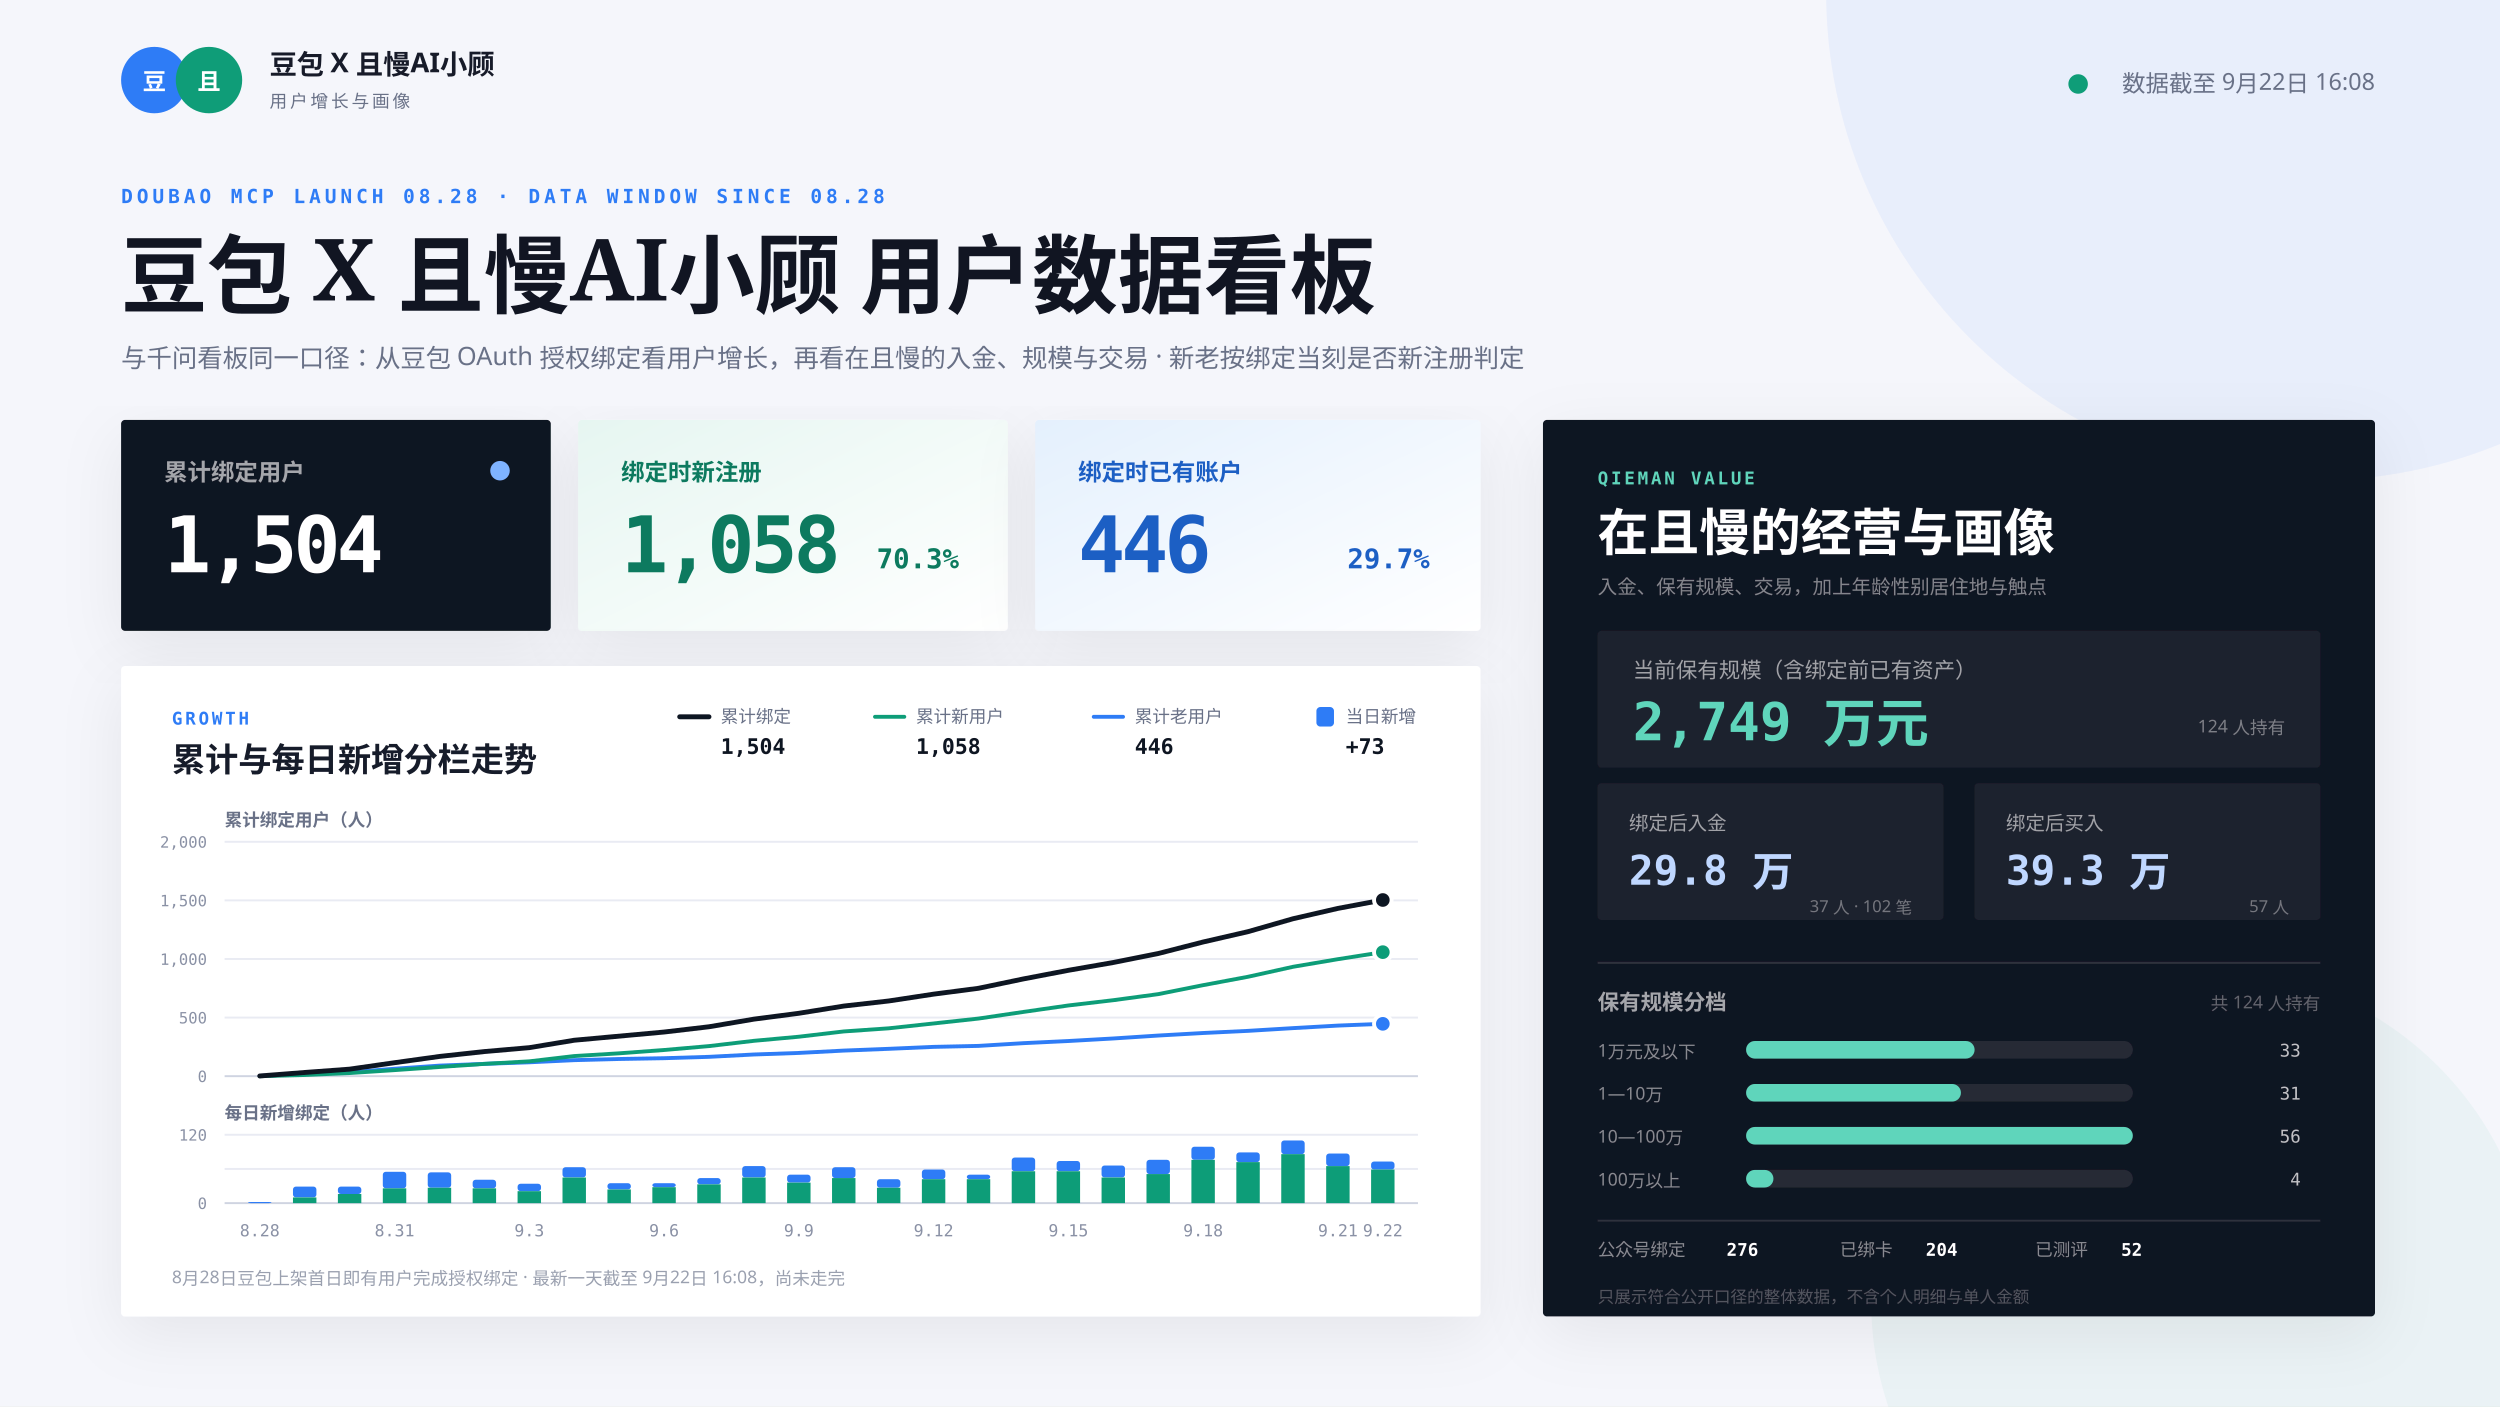
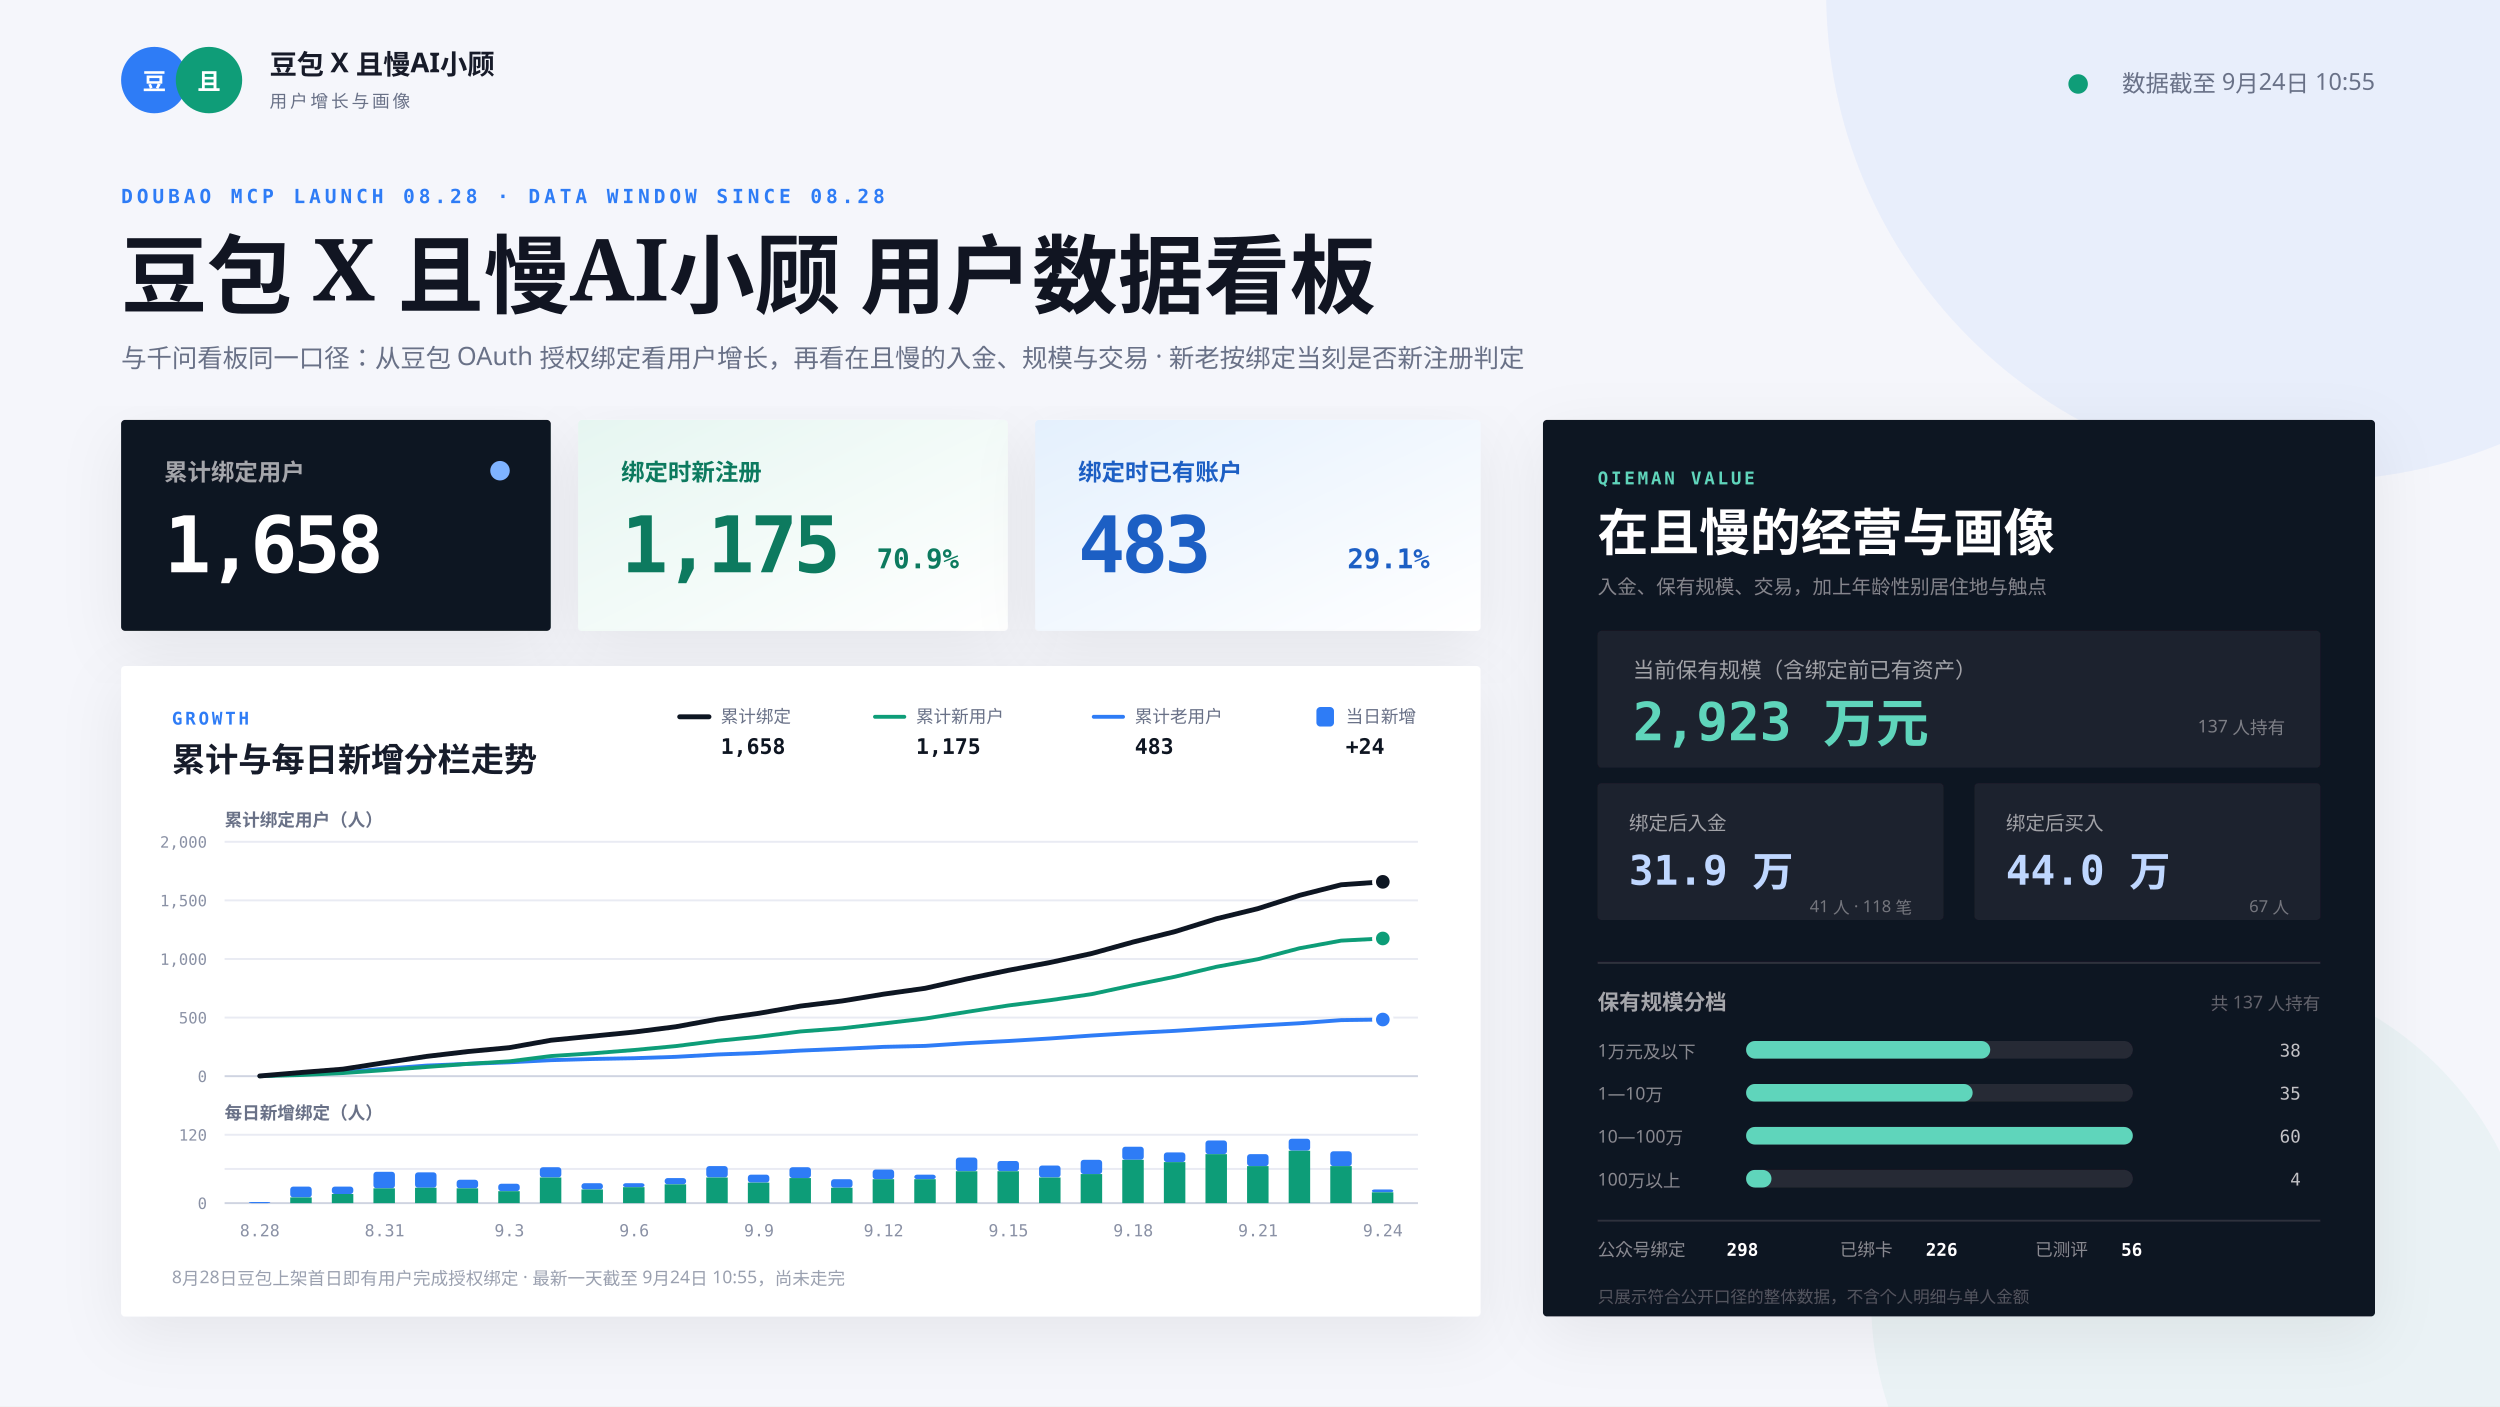
<svg xmlns="http://www.w3.org/2000/svg" width="1280" height="720" viewBox="0 0 1280 720" role="img" aria-labelledby="title desc">
  <defs>
    <linearGradient id="newCard" x1="0" y1="0" x2="1" y2="1">
      <stop offset="0" stop-color="#E6F6F1" />
      <stop offset="1" stop-color="#FFFFFF" />
    </linearGradient>
    <linearGradient id="oldCard" x1="0" y1="0" x2="1" y2="1">
      <stop offset="0" stop-color="#E4F0FD" />
      <stop offset="1" stop-color="#FFFFFF" />
    </linearGradient>
    <filter id="shadow" x="-15%" y="-15%" width="130%" height="140%">
      <feDropShadow dx="0" dy="9" stdDeviation="16" flood-color="#171B29" flood-opacity=".07" />
    </filter>
  </defs>
  <rect width="1280" height="720" fill="#F5F6FB" />
  <circle cx="1185" cy="-4" r="250" fill="#2E7CF6" fill-opacity=".07" />
  <circle cx="1128" cy="666" r="170" fill="#0F9D78" fill-opacity=".045" />
  <g font-family="PingFang SC,Microsoft YaHei,sans-serif">
    <g transform="translate(62 24)">
      <circle cx="17" cy="17" r="17" fill="#2E7CF6" />
      <text x="17" y="22" text-anchor="middle" fill="#FFFFFF" font-size="12" font-weight="700">豆</text>
      <circle cx="45" cy="17" r="17" fill="#0F9D78" />
      <text x="45" y="22" text-anchor="middle" fill="#FFFFFF" font-size="12" font-weight="700">且</text>
      <text x="76" y="14" fill="#171B29" font-size="14" font-weight="700">豆包 X 且慢AI小顾</text>
      <text x="76" y="31" fill="#697187" font-size="9" letter-spacing="1.5">用户增长与画像</text>
    </g>
-     <text x="1216" y="47" text-anchor="end" fill="#697187" font-size="12">数据截至 9月22日 16:08</text>
+     <text x="1216" y="47" text-anchor="end" fill="#697187" font-size="12">数据截至 9月24日 10:55</text>
    <circle cx="1064" cy="43" r="5" fill="#0F9D78" />
    <text x="62" y="104" fill="#2E7CF6" font-family="SFMono-Regular,monospace" font-size="10" font-weight="700" letter-spacing="2">DOUBAO MCP LAUNCH 08.28 · DATA WINDOW SINCE 08.28</text>
    <text x="62" y="157" fill="#111522" font-family="Songti SC,STSong,serif" font-size="44" font-weight="700">豆包 X 且慢AI小顾 用户数据看板</text>
    <text x="62" y="188" fill="#697187" font-size="13">与千问看板同一口径：从豆包 OAuth 授权绑定看用户增长，再看在且慢的入金、规模与交易 · 新老按绑定当刻是否新注册判定</text>
    <g transform="translate(62 215)" filter="url(#shadow)">
      <rect width="220" height="108" rx="2" fill="#111522" />
      <text x="22" y="31" fill="#FFFFFF" fill-opacity=".62" font-size="12" font-weight="700">累计绑定用户</text>
-       <text x="22" y="78" fill="#FFFFFF" font-family="SFMono-Regular,monospace" font-size="40" font-weight="800" letter-spacing="-2">1,504</text>
+       <text x="22" y="78" fill="#FFFFFF" font-family="SFMono-Regular,monospace" font-size="40" font-weight="800" letter-spacing="-2">1,658</text>
      <circle cx="194" cy="26" r="5" fill="#7FB3FF" />
    </g>
    <g transform="translate(296 215)" filter="url(#shadow)">
      <rect width="220" height="108" rx="2" fill="url(#newCard)" />
      <text x="22" y="31" fill="#0A7A5E" font-size="12" font-weight="700">绑定时新注册</text>
-       <text x="22" y="78" fill="#0A7A5E" font-family="SFMono-Regular,monospace" font-size="40" font-weight="800" letter-spacing="-2">1,058</text>
-       <text x="195" y="76" text-anchor="end" fill="#0A7A5E" font-family="SFMono-Regular,monospace" font-size="14" font-weight="700">70.3%</text>
+       <text x="22" y="78" fill="#0A7A5E" font-family="SFMono-Regular,monospace" font-size="40" font-weight="800" letter-spacing="-2">1,175</text>
+       <text x="195" y="76" text-anchor="end" fill="#0A7A5E" font-family="SFMono-Regular,monospace" font-size="14" font-weight="700">70.9%</text>
    </g>
    <g transform="translate(530 215)" filter="url(#shadow)">
      <rect width="228" height="108" rx="2" fill="url(#oldCard)" />
      <text x="22" y="31" fill="#1F5FC4" font-size="12" font-weight="700">绑定时已有账户</text>
-       <text x="22" y="78" fill="#1F5FC4" font-family="SFMono-Regular,monospace" font-size="40" font-weight="800" letter-spacing="-2">446</text>
-       <text x="202" y="76" text-anchor="end" fill="#1F5FC4" font-family="SFMono-Regular,monospace" font-size="14" font-weight="700">29.7%</text>
+       <text x="22" y="78" fill="#1F5FC4" font-family="SFMono-Regular,monospace" font-size="40" font-weight="800" letter-spacing="-2">483</text>
+       <text x="202" y="76" text-anchor="end" fill="#1F5FC4" font-family="SFMono-Regular,monospace" font-size="14" font-weight="700">29.1%</text>
    </g>
    <g transform="translate(62 341)" filter="url(#shadow)">
      <rect width="696" height="333" rx="2" fill="#FFFFFF" />
      <text x="26" y="30" fill="#2E7CF6" font-family="SFMono-Regular,monospace" font-size="9" font-weight="700" letter-spacing="1.4">GROWTH</text>
      <text x="26" y="54" fill="#171B29" font-size="17" font-weight="700">累计与每日新增分栏走势</text>
      <g font-size="9">
        <line x1="286" y1="26" x2="301" y2="26" stroke="#111522" stroke-width="2.5" stroke-linecap="round" />
        <text x="307" y="29" fill="#697187">累计绑定</text>
-         <text x="307" y="45" fill="#111522" font-family="SFMono-Regular,monospace" font-size="11" font-weight="700">1,504</text>
+         <text x="307" y="45" fill="#111522" font-family="SFMono-Regular,monospace" font-size="11" font-weight="700">1,658</text>
        <line x1="386" y1="26" x2="401" y2="26" stroke="#0F9D78" stroke-width="2" stroke-linecap="round" />
        <text x="407" y="29" fill="#697187">累计新用户</text>
-         <text x="407" y="45" fill="#111522" font-family="SFMono-Regular,monospace" font-size="11" font-weight="700">1,058</text>
+         <text x="407" y="45" fill="#111522" font-family="SFMono-Regular,monospace" font-size="11" font-weight="700">1,175</text>
        <line x1="498" y1="26" x2="513" y2="26" stroke="#2E7CF6" stroke-width="2" stroke-linecap="round" />
        <text x="519" y="29" fill="#697187">累计老用户</text>
-         <text x="519" y="45" fill="#111522" font-family="SFMono-Regular,monospace" font-size="11" font-weight="700">446</text>
+         <text x="519" y="45" fill="#111522" font-family="SFMono-Regular,monospace" font-size="11" font-weight="700">483</text>
        <rect x="612" y="21" width="9" height="10" rx="2" fill="#2E7CF6" />
        <text x="627" y="29" fill="#697187">当日新增</text>
-         <text x="627" y="45" fill="#111522" font-family="SFMono-Regular,monospace" font-size="11" font-weight="700">+73</text>
+         <text x="627" y="45" fill="#111522" font-family="SFMono-Regular,monospace" font-size="11" font-weight="700">+24</text>
      </g>
      <text x="53" y="82" fill="#697187" font-size="9" font-weight="700">累计绑定用户（人）</text>
      <g stroke="#E9EBF3" stroke-width="1">
        <line x1="53" y1="180" x2="664" y2="180" />
        <line x1="53" y1="150" x2="664" y2="150" />
        <line x1="53" y1="120" x2="664" y2="120" />
        <line x1="53" y1="90" x2="664" y2="90" />
      </g>
      <line x1="53" y1="210" x2="664" y2="210" stroke="#CFD4E1" stroke-width="1" />
      <g fill="#8A91A5" font-family="SFMono-Regular,monospace" font-size="8">
        <text x="44" y="213" text-anchor="end">0</text>
        <text x="44" y="183" text-anchor="end">500</text>
        <text x="44" y="153" text-anchor="end">1,000</text>
        <text x="44" y="123" text-anchor="end">1,500</text>
        <text x="44" y="93" text-anchor="end">2,000</text>
      </g>
-       <path d="M71.0 209.9 L94.0 208.7 L117.0 208.0 L140.0 206.2 L163.0 204.6 L186.0 203.7 L209.0 202.9 L232.0 201.8 L255.0 201.2 L278.0 200.8 L301.0 200.1 L324.0 198.9 L347.0 198.1 L370.0 196.9 L393.0 196.0 L416.0 195.0 L439.0 194.5 L462.0 193.1 L485.0 192.0 L508.0 190.7 L531.0 189.2 L554.0 187.9 L577.0 186.8 L600.0 185.4 L623.0 184.1 L646.0 183.2" fill="none" stroke="#2E7CF6" stroke-width="2" stroke-linecap="round" stroke-linejoin="round" />
-       <path d="M71.0 210.0 L94.0 209.4 L117.0 208.4 L140.0 206.9 L163.0 205.3 L186.0 203.7 L209.0 202.4 L232.0 199.7 L255.0 198.3 L278.0 196.6 L301.0 194.6 L324.0 191.9 L347.0 189.8 L370.0 187.1 L393.0 185.5 L416.0 183.0 L439.0 180.5 L462.0 177.1 L485.0 173.8 L508.0 171.1 L531.0 168.0 L554.0 163.4 L577.0 159.1 L600.0 154.0 L623.0 150.1 L646.0 146.5" fill="none" stroke="#0F9D78" stroke-width="2" stroke-linecap="round" stroke-linejoin="round" />
-       <path d="M71.0 209.9 L94.0 208.1 L117.0 206.4 L140.0 203.1 L163.0 199.9 L186.0 197.4 L209.0 195.4 L232.0 191.6 L255.0 189.5 L278.0 187.4 L301.0 184.7 L324.0 180.8 L347.0 177.8 L370.0 174.1 L393.0 171.5 L416.0 168.0 L439.0 165.0 L462.0 160.2 L485.0 155.8 L508.0 151.8 L531.0 147.2 L554.0 141.3 L577.0 136.0 L600.0 129.4 L623.0 124.1 L646.0 119.8" fill="none" stroke="#111522" stroke-width="2.5" stroke-linecap="round" stroke-linejoin="round" />
+       <path d="M71.0 209.9 L92.3 208.7 L113.6 208.0 L134.9 206.2 L156.2 204.6 L177.5 203.7 L198.8 202.9 L220.1 201.8 L241.4 201.2 L262.7 200.8 L284.0 200.1 L305.3 198.9 L326.6 198.1 L347.9 196.9 L369.1 196.0 L390.4 195.0 L411.7 194.5 L433.0 193.1 L454.3 192.0 L475.6 190.7 L496.9 189.2 L518.2 187.9 L539.5 186.8 L560.8 185.4 L582.1 184.1 L603.4 182.9 L624.7 181.3 L646.0 181.0" fill="none" stroke="#2E7CF6" stroke-width="2" stroke-linecap="round" stroke-linejoin="round" />
+       <path d="M71.0 210.0 L92.3 209.4 L113.6 208.4 L134.9 206.9 L156.2 205.3 L177.5 203.7 L198.8 202.4 L220.1 199.7 L241.4 198.3 L262.7 196.6 L284.0 194.6 L305.3 191.9 L326.6 189.8 L347.9 187.1 L369.1 185.5 L390.4 183.0 L411.7 180.5 L433.0 177.1 L454.3 173.8 L475.6 171.1 L496.9 168.0 L518.2 163.4 L539.5 159.1 L560.8 154.0 L582.1 150.1 L603.4 144.5 L624.7 140.6 L646.0 139.5" fill="none" stroke="#0F9D78" stroke-width="2" stroke-linecap="round" stroke-linejoin="round" />
+       <path d="M71.0 209.9 L92.3 208.1 L113.6 206.4 L134.9 203.1 L156.2 199.9 L177.5 197.4 L198.8 195.4 L220.1 191.6 L241.4 189.5 L262.7 187.4 L284.0 184.7 L305.3 180.8 L326.6 177.8 L347.9 174.1 L369.1 171.5 L390.4 168.0 L411.7 165.0 L433.0 160.2 L454.3 155.8 L475.6 151.8 L496.9 147.2 L518.2 141.3 L539.5 136.0 L560.8 129.4 L582.1 124.2 L603.4 117.4 L624.7 112.0 L646.0 110.5" fill="none" stroke="#111522" stroke-width="2.5" stroke-linecap="round" stroke-linejoin="round" />
      <g stroke="#FFFFFF" stroke-width="2">
-         <circle cx="646.0" cy="119.8" r="4.5" fill="#111522" />
-         <circle cx="646.0" cy="146.5" r="4.5" fill="#0F9D78" />
-         <circle cx="646.0" cy="183.2" r="4.5" fill="#2E7CF6" />
+         <circle cx="646.0" cy="110.5" r="4.5" fill="#111522" />
+         <circle cx="646.0" cy="139.5" r="4.5" fill="#0F9D78" />
+         <circle cx="646.0" cy="181.0" r="4.5" fill="#2E7CF6" />
      </g>
      <text x="53" y="232" fill="#697187" font-size="9" font-weight="700">每日新增绑定（人）</text>
      <g stroke="#E9EBF3" stroke-width="1">
        <line x1="53" y1="240" x2="664" y2="240" />
        <line x1="53" y1="257.5" x2="664" y2="257.5" />
      </g>
      <line x1="53" y1="275" x2="664" y2="275" stroke="#CFD4E1" stroke-width="1" />
      <g fill="#8A91A5" font-family="SFMono-Regular,monospace" font-size="8">
        <text x="44" y="243" text-anchor="end">120</text>
        <text x="44" y="278" text-anchor="end">0</text>
      </g>
      <g fill="#2E7CF6">
-         <rect x="65.0" y="274.42" width="12" height="0.58" rx="1.5" />
-         <rect x="88.0" y="266.54" width="12" height="5.54" rx="1.5" />
-         <rect x="111.0" y="266.54" width="12" height="3.79" rx="1.5" />
-         <rect x="134.0" y="258.96" width="12" height="8.46" rx="1.5" />
-         <rect x="157.0" y="259.25" width="12" height="7.88" rx="1.5" />
-         <rect x="180.0" y="263.04" width="12" height="4.38" rx="1.5" />
-         <rect x="203.0" y="265.08" width="12" height="3.79" rx="1.5" />
-         <rect x="226.0" y="256.62" width="12" height="5.25" rx="1.5" />
-         <rect x="249.0" y="264.79" width="12" height="3.21" rx="1.5" />
-         <rect x="272.0" y="264.79" width="12" height="2.04" rx="1.5" />
-         <rect x="295.0" y="262.17" width="12" height="3.21" rx="1.5" />
-         <rect x="318.0" y="256.04" width="12" height="5.83" rx="1.5" />
-         <rect x="341.0" y="260.42" width="12" height="4.08" rx="1.5" />
-         <rect x="364.0" y="256.62" width="12" height="5.54" rx="1.5" />
-         <rect x="387.0" y="262.75" width="12" height="4.38" rx="1.5" />
-         <rect x="410.0" y="257.79" width="12" height="4.96" rx="1.5" />
-         <rect x="433.0" y="260.42" width="12" height="2.33" rx="1.5" />
-         <rect x="456.0" y="251.67" width="12" height="7.00" rx="1.5" />
-         <rect x="479.0" y="253.42" width="12" height="5.25" rx="1.5" />
-         <rect x="502.0" y="255.75" width="12" height="6.12" rx="1.5" />
-         <rect x="525.0" y="252.83" width="12" height="7.29" rx="1.5" />
-         <rect x="548.0" y="246.12" width="12" height="6.71" rx="1.5" />
-         <rect x="571.0" y="249.04" width="12" height="4.96" rx="1.5" />
-         <rect x="594.0" y="242.92" width="12" height="7.00" rx="1.5" />
-         <rect x="617.0" y="249.62" width="12" height="6.42" rx="1.5" />
-         <rect x="640.0" y="253.71" width="12" height="4.08" rx="1.5" />
+         <rect x="65.4" y="274.42" width="11" height="0.58" rx="1.5" />
+         <rect x="86.6" y="266.54" width="11" height="5.54" rx="1.5" />
+         <rect x="107.9" y="266.54" width="11" height="3.79" rx="1.5" />
+         <rect x="129.2" y="258.96" width="11" height="8.46" rx="1.5" />
+         <rect x="150.5" y="259.25" width="11" height="7.88" rx="1.5" />
+         <rect x="171.8" y="263.04" width="11" height="4.38" rx="1.5" />
+         <rect x="193.1" y="265.08" width="11" height="3.79" rx="1.5" />
+         <rect x="214.4" y="256.62" width="11" height="5.25" rx="1.5" />
+         <rect x="235.7" y="264.79" width="11" height="3.21" rx="1.5" />
+         <rect x="257.0" y="264.79" width="11" height="2.04" rx="1.5" />
+         <rect x="278.3" y="262.17" width="11" height="3.21" rx="1.5" />
+         <rect x="299.6" y="256.04" width="11" height="5.83" rx="1.5" />
+         <rect x="320.9" y="260.42" width="11" height="4.08" rx="1.5" />
+         <rect x="342.2" y="256.62" width="11" height="5.54" rx="1.5" />
+         <rect x="363.5" y="262.75" width="11" height="4.38" rx="1.5" />
+         <rect x="384.8" y="257.79" width="11" height="4.96" rx="1.5" />
+         <rect x="406.1" y="260.42" width="11" height="2.33" rx="1.5" />
+         <rect x="427.4" y="251.67" width="11" height="7.00" rx="1.5" />
+         <rect x="448.7" y="253.42" width="11" height="5.25" rx="1.5" />
+         <rect x="470.0" y="255.75" width="11" height="6.12" rx="1.5" />
+         <rect x="491.3" y="252.83" width="11" height="7.29" rx="1.5" />
+         <rect x="512.6" y="246.12" width="11" height="6.71" rx="1.5" />
+         <rect x="533.9" y="249.04" width="11" height="4.96" rx="1.5" />
+         <rect x="555.2" y="242.92" width="11" height="7.00" rx="1.5" />
+         <rect x="576.5" y="249.92" width="11" height="6.13" rx="1.5" />
+         <rect x="597.8" y="242.04" width="11" height="6.12" rx="1.5" />
+         <rect x="619.1" y="248.46" width="11" height="7.58" rx="1.5" />
+         <rect x="640.4" y="268.00" width="11" height="1.46" rx="1.5" />
      </g>
      <g fill="#0F9D78">
-         <rect x="65.0" y="275.00" width="12" height="0.00" />
-         <rect x="88.0" y="272.08" width="12" height="2.92" />
-         <rect x="111.0" y="270.33" width="12" height="4.67" />
-         <rect x="134.0" y="267.42" width="12" height="7.58" />
-         <rect x="157.0" y="267.12" width="12" height="7.88" />
-         <rect x="180.0" y="267.42" width="12" height="7.58" />
-         <rect x="203.0" y="268.88" width="12" height="6.12" />
-         <rect x="226.0" y="261.88" width="12" height="13.12" />
-         <rect x="249.0" y="268.00" width="12" height="7.00" />
-         <rect x="272.0" y="266.83" width="12" height="8.17" />
-         <rect x="295.0" y="265.38" width="12" height="9.62" />
-         <rect x="318.0" y="261.88" width="12" height="13.12" />
-         <rect x="341.0" y="264.50" width="12" height="10.50" />
-         <rect x="364.0" y="262.17" width="12" height="12.83" />
-         <rect x="387.0" y="267.12" width="12" height="7.88" />
-         <rect x="410.0" y="262.75" width="12" height="12.25" />
-         <rect x="433.0" y="262.75" width="12" height="12.25" />
-         <rect x="456.0" y="258.67" width="12" height="16.33" />
-         <rect x="479.0" y="258.67" width="12" height="16.33" />
-         <rect x="502.0" y="261.88" width="12" height="13.12" />
-         <rect x="525.0" y="260.12" width="12" height="14.88" />
-         <rect x="548.0" y="252.83" width="12" height="22.17" />
-         <rect x="571.0" y="254.00" width="12" height="21.00" />
-         <rect x="594.0" y="249.92" width="12" height="25.08" />
-         <rect x="617.0" y="256.04" width="12" height="18.96" />
-         <rect x="640.0" y="257.79" width="12" height="17.21" />
+         <rect x="65.4" y="275.00" width="11" height="0.00" />
+         <rect x="86.6" y="272.08" width="11" height="2.92" />
+         <rect x="107.9" y="270.33" width="11" height="4.67" />
+         <rect x="129.2" y="267.42" width="11" height="7.58" />
+         <rect x="150.5" y="267.12" width="11" height="7.88" />
+         <rect x="171.8" y="267.42" width="11" height="7.58" />
+         <rect x="193.1" y="268.88" width="11" height="6.12" />
+         <rect x="214.4" y="261.88" width="11" height="13.12" />
+         <rect x="235.7" y="268.00" width="11" height="7.00" />
+         <rect x="257.0" y="266.83" width="11" height="8.17" />
+         <rect x="278.3" y="265.38" width="11" height="9.62" />
+         <rect x="299.6" y="261.88" width="11" height="13.12" />
+         <rect x="320.9" y="264.50" width="11" height="10.50" />
+         <rect x="342.2" y="262.17" width="11" height="12.83" />
+         <rect x="363.5" y="267.12" width="11" height="7.88" />
+         <rect x="384.8" y="262.75" width="11" height="12.25" />
+         <rect x="406.1" y="262.75" width="11" height="12.25" />
+         <rect x="427.4" y="258.67" width="11" height="16.33" />
+         <rect x="448.7" y="258.67" width="11" height="16.33" />
+         <rect x="470.0" y="261.88" width="11" height="13.12" />
+         <rect x="491.3" y="260.12" width="11" height="14.88" />
+         <rect x="512.6" y="252.83" width="11" height="22.17" />
+         <rect x="533.9" y="254.00" width="11" height="21.00" />
+         <rect x="555.2" y="249.92" width="11" height="25.08" />
+         <rect x="576.5" y="256.04" width="11" height="18.96" />
+         <rect x="597.8" y="248.17" width="11" height="26.83" />
+         <rect x="619.1" y="256.04" width="11" height="18.96" />
+         <rect x="640.4" y="269.46" width="11" height="5.54" />
      </g>
      <g fill="#8A91A5" font-family="SFMono-Regular,monospace" font-size="8.5">
        <text x="71.0" y="292" text-anchor="middle">8.28</text>
-         <text x="140.0" y="292" text-anchor="middle">8.31</text>
-         <text x="209.0" y="292" text-anchor="middle">9.3</text>
-         <text x="278.0" y="292" text-anchor="middle">9.6</text>
-         <text x="347.0" y="292" text-anchor="middle">9.9</text>
-         <text x="416.0" y="292" text-anchor="middle">9.12</text>
-         <text x="485.0" y="292" text-anchor="middle">9.15</text>
-         <text x="554.0" y="292" text-anchor="middle">9.18</text>
-         <text x="623.0" y="292" text-anchor="middle">9.21</text>
-         <text x="646.0" y="292" text-anchor="middle">9.22</text>
-       </g>
-       <text x="26" y="316" fill="#9AA0AF" font-size="9">8月28日豆包上架首日即有用户完成授权绑定 · 最新一天截至 9月22日 16:08，尚未走完</text>
+         <text x="134.9" y="292" text-anchor="middle">8.31</text>
+         <text x="198.8" y="292" text-anchor="middle">9.3</text>
+         <text x="262.7" y="292" text-anchor="middle">9.6</text>
+         <text x="326.6" y="292" text-anchor="middle">9.9</text>
+         <text x="390.4" y="292" text-anchor="middle">9.12</text>
+         <text x="454.3" y="292" text-anchor="middle">9.15</text>
+         <text x="518.2" y="292" text-anchor="middle">9.18</text>
+         <text x="582.1" y="292" text-anchor="middle">9.21</text>
+         <text x="646.0" y="292" text-anchor="middle">9.24</text>
+       </g>
+       <text x="26" y="316" fill="#9AA0AF" font-size="9">8月28日豆包上架首日即有用户完成授权绑定 · 最新一天截至 9月24日 10:55，尚未走完</text>
    </g>
    <g transform="translate(790 215)" filter="url(#shadow)">
      <rect width="426" height="459" rx="2" fill="#111522" />
      <text x="28" y="33" fill="#5ED5BB" font-family="SFMono-Regular,monospace" font-size="9" font-weight="700" letter-spacing="1.4">QIEMAN VALUE</text>
      <text x="28" y="67" fill="#FFFFFF" font-family="Songti SC,STSong,serif" font-size="26" font-weight="700">在且慢的经营与画像</text>
      <text x="28" y="89" fill="#FFFFFF" fill-opacity=".48" font-size="10">入金、保有规模、交易，加上年龄性别居住地与触点</text>
      <g transform="translate(28 108)">
        <rect width="370" height="70" rx="2" fill="#FFFFFF" fill-opacity=".055" />
        <text x="18" y="24" fill="#FFFFFF" fill-opacity=".58" font-size="11">当前保有规模（含绑定前已有资产）</text>
-         <text x="18" y="56" fill="#5ED5BB" font-family="SFMono-Regular,monospace" font-size="27" font-weight="800">2,749 万元</text>
-         <text x="352" y="52" text-anchor="end" fill="#FFFFFF" fill-opacity=".42" font-size="9">124 人持有</text>
+         <text x="18" y="56" fill="#5ED5BB" font-family="SFMono-Regular,monospace" font-size="27" font-weight="800">2,923 万元</text>
+         <text x="352" y="52" text-anchor="end" fill="#FFFFFF" fill-opacity=".42" font-size="9">137 人持有</text>
      </g>
      <g transform="translate(28 186)">
        <rect width="177" height="70" rx="2" fill="#FFFFFF" fill-opacity=".055" />
        <text x="16" y="24" fill="#FFFFFF" fill-opacity=".58" font-size="10">绑定后入金</text>
-         <text x="16" y="52" fill="#BFD7FF" font-family="SFMono-Regular,monospace" font-size="21" font-weight="800">29.8 万</text>
-         <text x="161" y="66" text-anchor="end" fill="#FFFFFF" fill-opacity=".38" font-size="8.5">37 人 · 102 笔</text>
+         <text x="16" y="52" fill="#BFD7FF" font-family="SFMono-Regular,monospace" font-size="21" font-weight="800">31.9 万</text>
+         <text x="161" y="66" text-anchor="end" fill="#FFFFFF" fill-opacity=".38" font-size="8.5">41 人 · 118 笔</text>
      </g>
      <g transform="translate(221 186)">
        <rect width="177" height="70" rx="2" fill="#FFFFFF" fill-opacity=".055" />
        <text x="16" y="24" fill="#FFFFFF" fill-opacity=".58" font-size="10">绑定后买入</text>
-         <text x="16" y="52" fill="#BFD7FF" font-family="SFMono-Regular,monospace" font-size="21" font-weight="800">39.3 万</text>
-         <text x="161" y="66" text-anchor="end" fill="#FFFFFF" fill-opacity=".38" font-size="8.5">57 人</text>
+         <text x="16" y="52" fill="#BFD7FF" font-family="SFMono-Regular,monospace" font-size="21" font-weight="800">44.0 万</text>
+         <text x="161" y="66" text-anchor="end" fill="#FFFFFF" fill-opacity=".38" font-size="8.5">67 人</text>
      </g>
      <line x1="28" y1="278" x2="398" y2="278" stroke="#FFFFFF" stroke-opacity=".12" />
      <text x="28" y="302" fill="#FFFFFF" fill-opacity=".62" font-size="11" font-weight="700">保有规模分档</text>
-       <text x="398" y="302" text-anchor="end" fill="#FFFFFF" fill-opacity=".34" font-size="9">共 124 人持有</text>
+       <text x="398" y="302" text-anchor="end" fill="#FFFFFF" fill-opacity=".34" font-size="9">共 137 人持有</text>
      <g transform="translate(28 316)" font-size="9">
        <text x="0" y="10" fill="#FFFFFF" fill-opacity=".5">1万元及以下</text>
        <rect x="76" y="2" width="198" height="9" rx="4.5" fill="#FFFFFF" fill-opacity=".09" />
-         <rect x="76" y="2" width="117" height="9" rx="4.5" fill="#5ED5BB" />
-         <text x="360" y="10" text-anchor="end" fill="#FFFFFF" fill-opacity=".74" font-family="SFMono-Regular,monospace">33</text>
+         <rect x="76" y="2" width="125" height="9" rx="4.5" fill="#5ED5BB" />
+         <text x="360" y="10" text-anchor="end" fill="#FFFFFF" fill-opacity=".74" font-family="SFMono-Regular,monospace">38</text>
        <text x="0" y="32" fill="#FFFFFF" fill-opacity=".5">1—10万</text>
        <rect x="76" y="24" width="198" height="9" rx="4.5" fill="#FFFFFF" fill-opacity=".09" />
-         <rect x="76" y="24" width="110" height="9" rx="4.5" fill="#5ED5BB" />
-         <text x="360" y="32" text-anchor="end" fill="#FFFFFF" fill-opacity=".74" font-family="SFMono-Regular,monospace">31</text>
+         <rect x="76" y="24" width="116" height="9" rx="4.5" fill="#5ED5BB" />
+         <text x="360" y="32" text-anchor="end" fill="#FFFFFF" fill-opacity=".74" font-family="SFMono-Regular,monospace">35</text>
        <text x="0" y="54" fill="#FFFFFF" fill-opacity=".5">10—100万</text>
        <rect x="76" y="46" width="198" height="9" rx="4.5" fill="#FFFFFF" fill-opacity=".09" />
        <rect x="76" y="46" width="198" height="9" rx="4.5" fill="#5ED5BB" />
-         <text x="360" y="54" text-anchor="end" fill="#FFFFFF" fill-opacity=".74" font-family="SFMono-Regular,monospace">56</text>
+         <text x="360" y="54" text-anchor="end" fill="#FFFFFF" fill-opacity=".74" font-family="SFMono-Regular,monospace">60</text>
        <text x="0" y="76" fill="#FFFFFF" fill-opacity=".5">100万以上</text>
        <rect x="76" y="68" width="198" height="9" rx="4.5" fill="#FFFFFF" fill-opacity=".09" />
-         <rect x="76" y="68" width="14" height="9" rx="4.5" fill="#5ED5BB" />
+         <rect x="76" y="68" width="13" height="9" rx="4.5" fill="#5ED5BB" />
        <text x="360" y="76" text-anchor="end" fill="#FFFFFF" fill-opacity=".74" font-family="SFMono-Regular,monospace">4</text>
      </g>
      <line x1="28" y1="410" x2="398" y2="410" stroke="#FFFFFF" stroke-opacity=".12" />
      <g transform="translate(28 428)" font-size="9">
        <text x="0" y="0" fill="#FFFFFF" fill-opacity=".5">公众号绑定</text>
-         <text x="66" y="0" fill="#FFFFFF" font-family="SFMono-Regular,monospace" font-weight="700">276</text>
+         <text x="66" y="0" fill="#FFFFFF" font-family="SFMono-Regular,monospace" font-weight="700">298</text>
        <text x="124" y="0" fill="#FFFFFF" fill-opacity=".5">已绑卡</text>
-         <text x="168" y="0" fill="#FFFFFF" font-family="SFMono-Regular,monospace" font-weight="700">204</text>
+         <text x="168" y="0" fill="#FFFFFF" font-family="SFMono-Regular,monospace" font-weight="700">226</text>
        <text x="224" y="0" fill="#FFFFFF" fill-opacity=".5">已测评</text>
-         <text x="268" y="0" fill="#FFFFFF" font-family="SFMono-Regular,monospace" font-weight="700">52</text>
+         <text x="268" y="0" fill="#FFFFFF" font-family="SFMono-Regular,monospace" font-weight="700">56</text>
      </g>
      <text x="28" y="452" fill="#FFFFFF" fill-opacity=".28" font-size="8.5">只展示符合公开口径的整体数据，不含个人明细与单人金额</text>
    </g>
  </g>
</svg>
